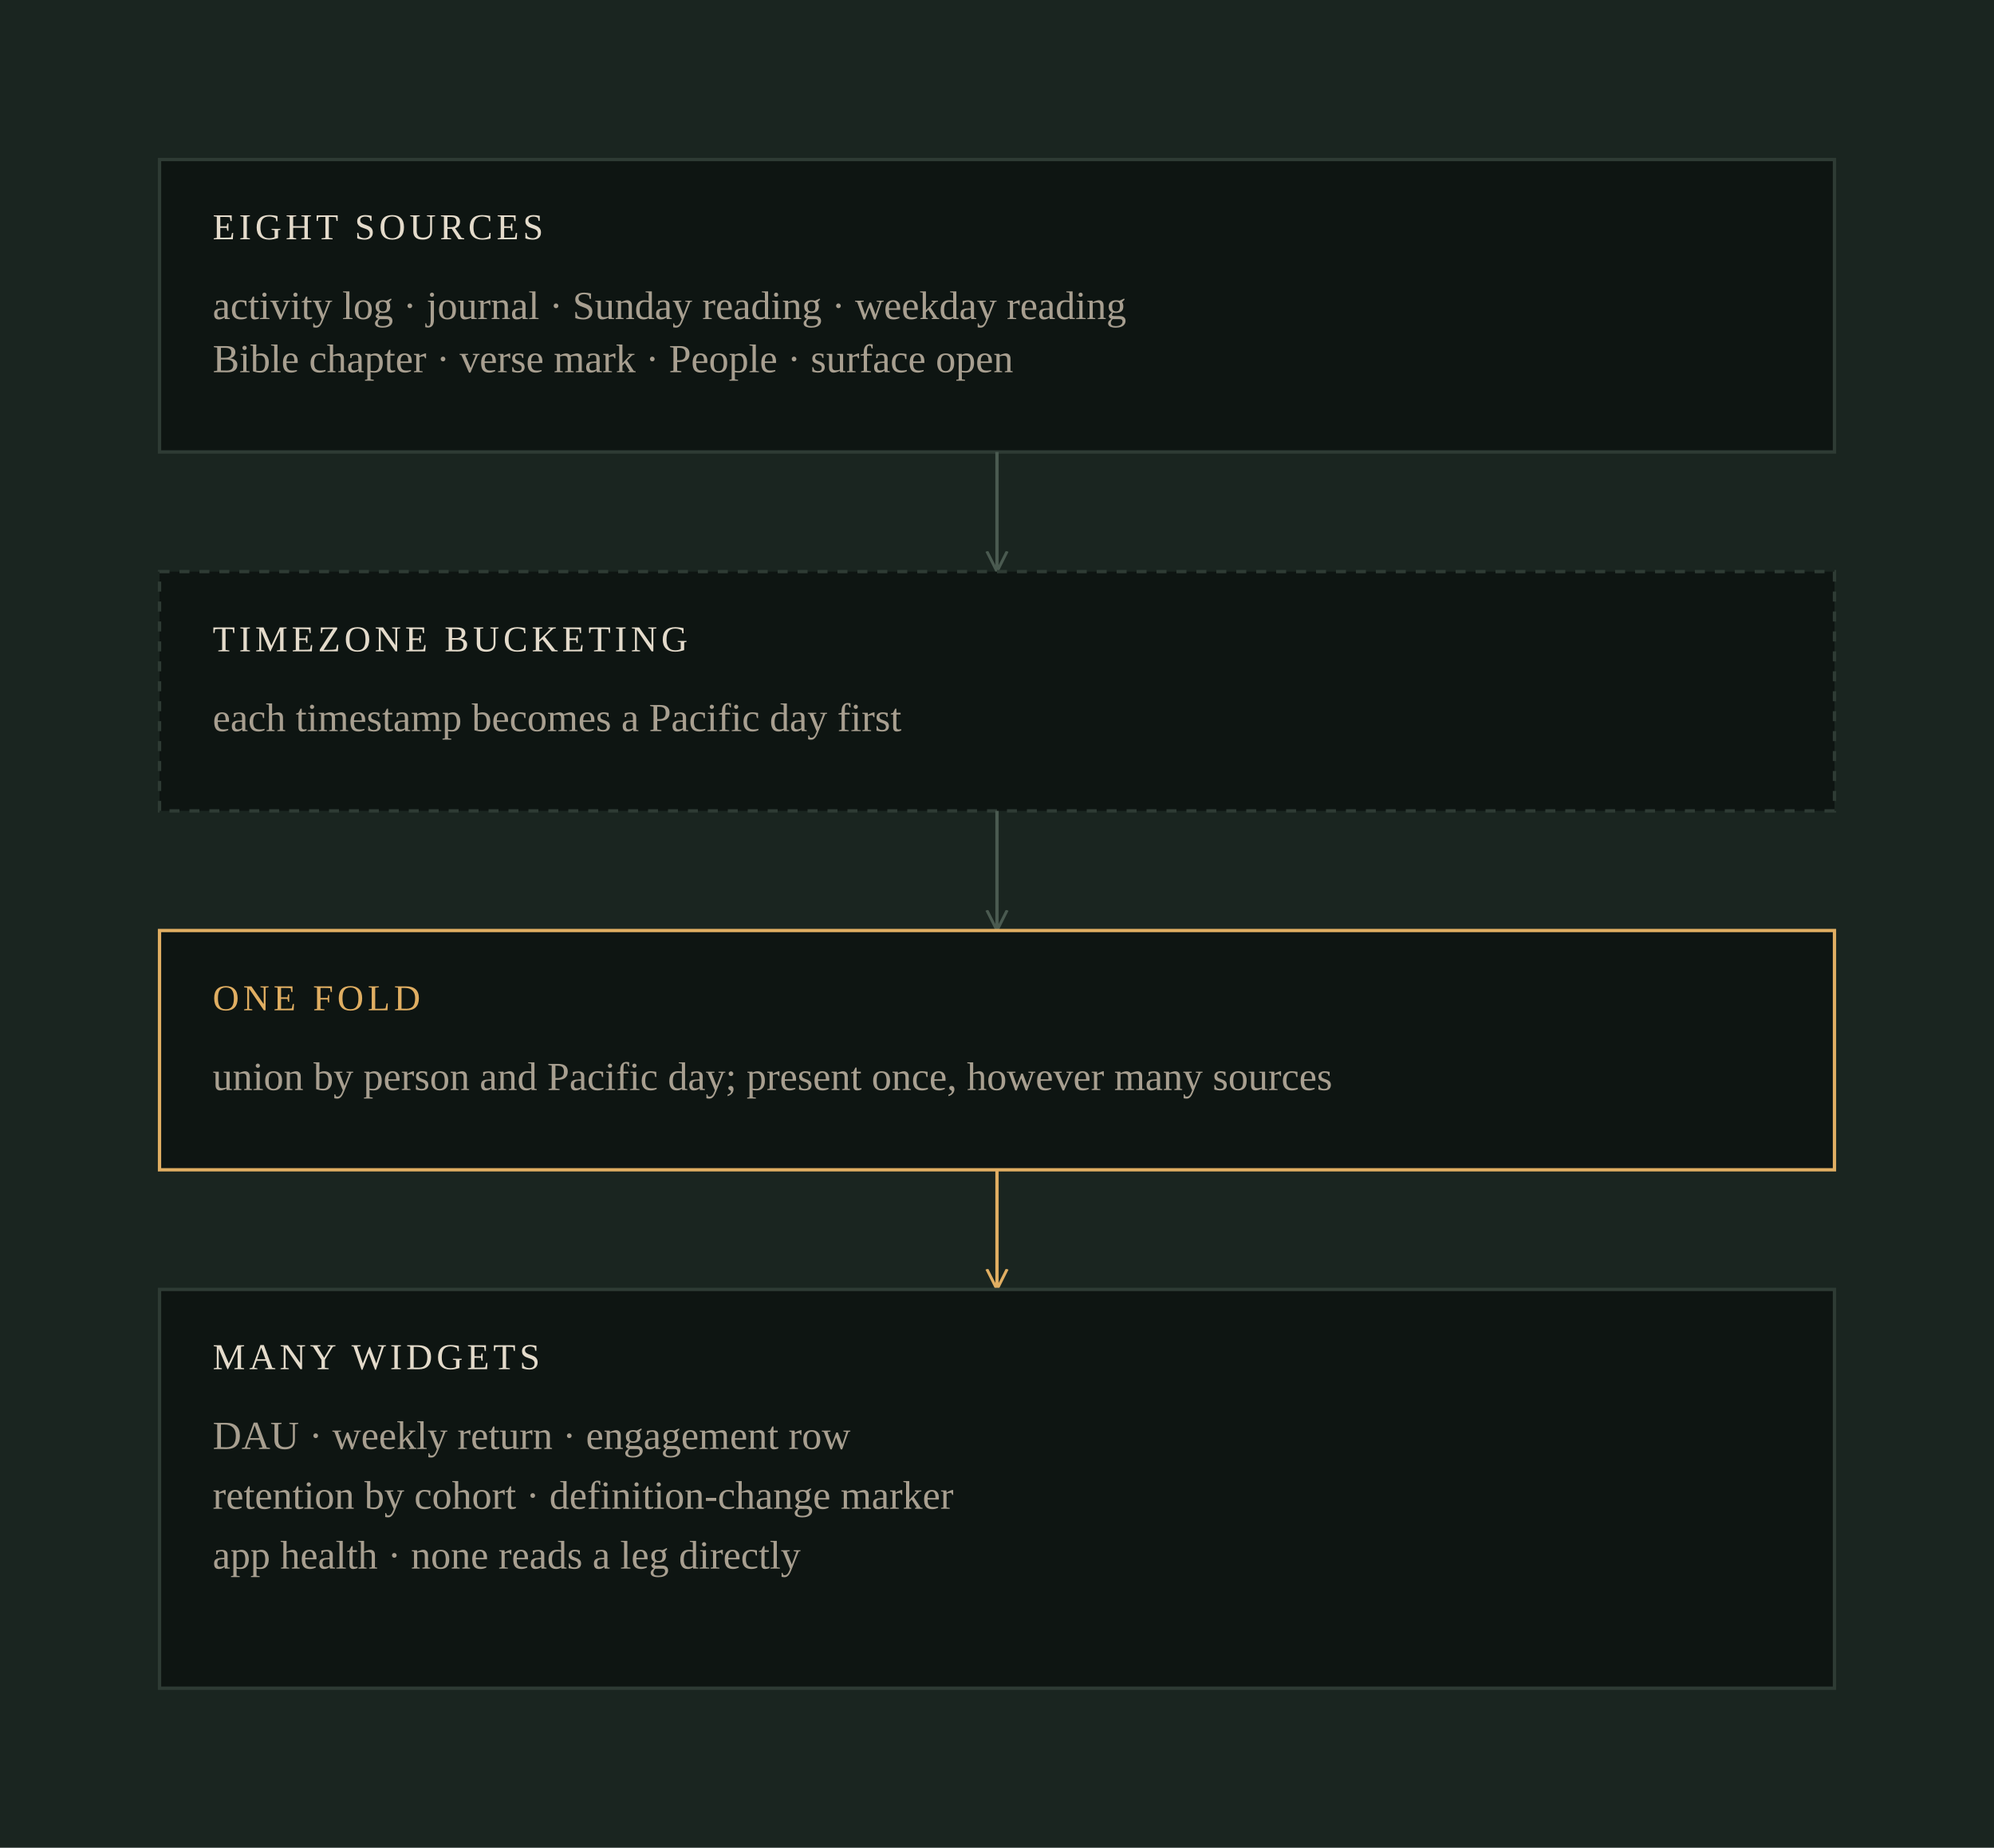
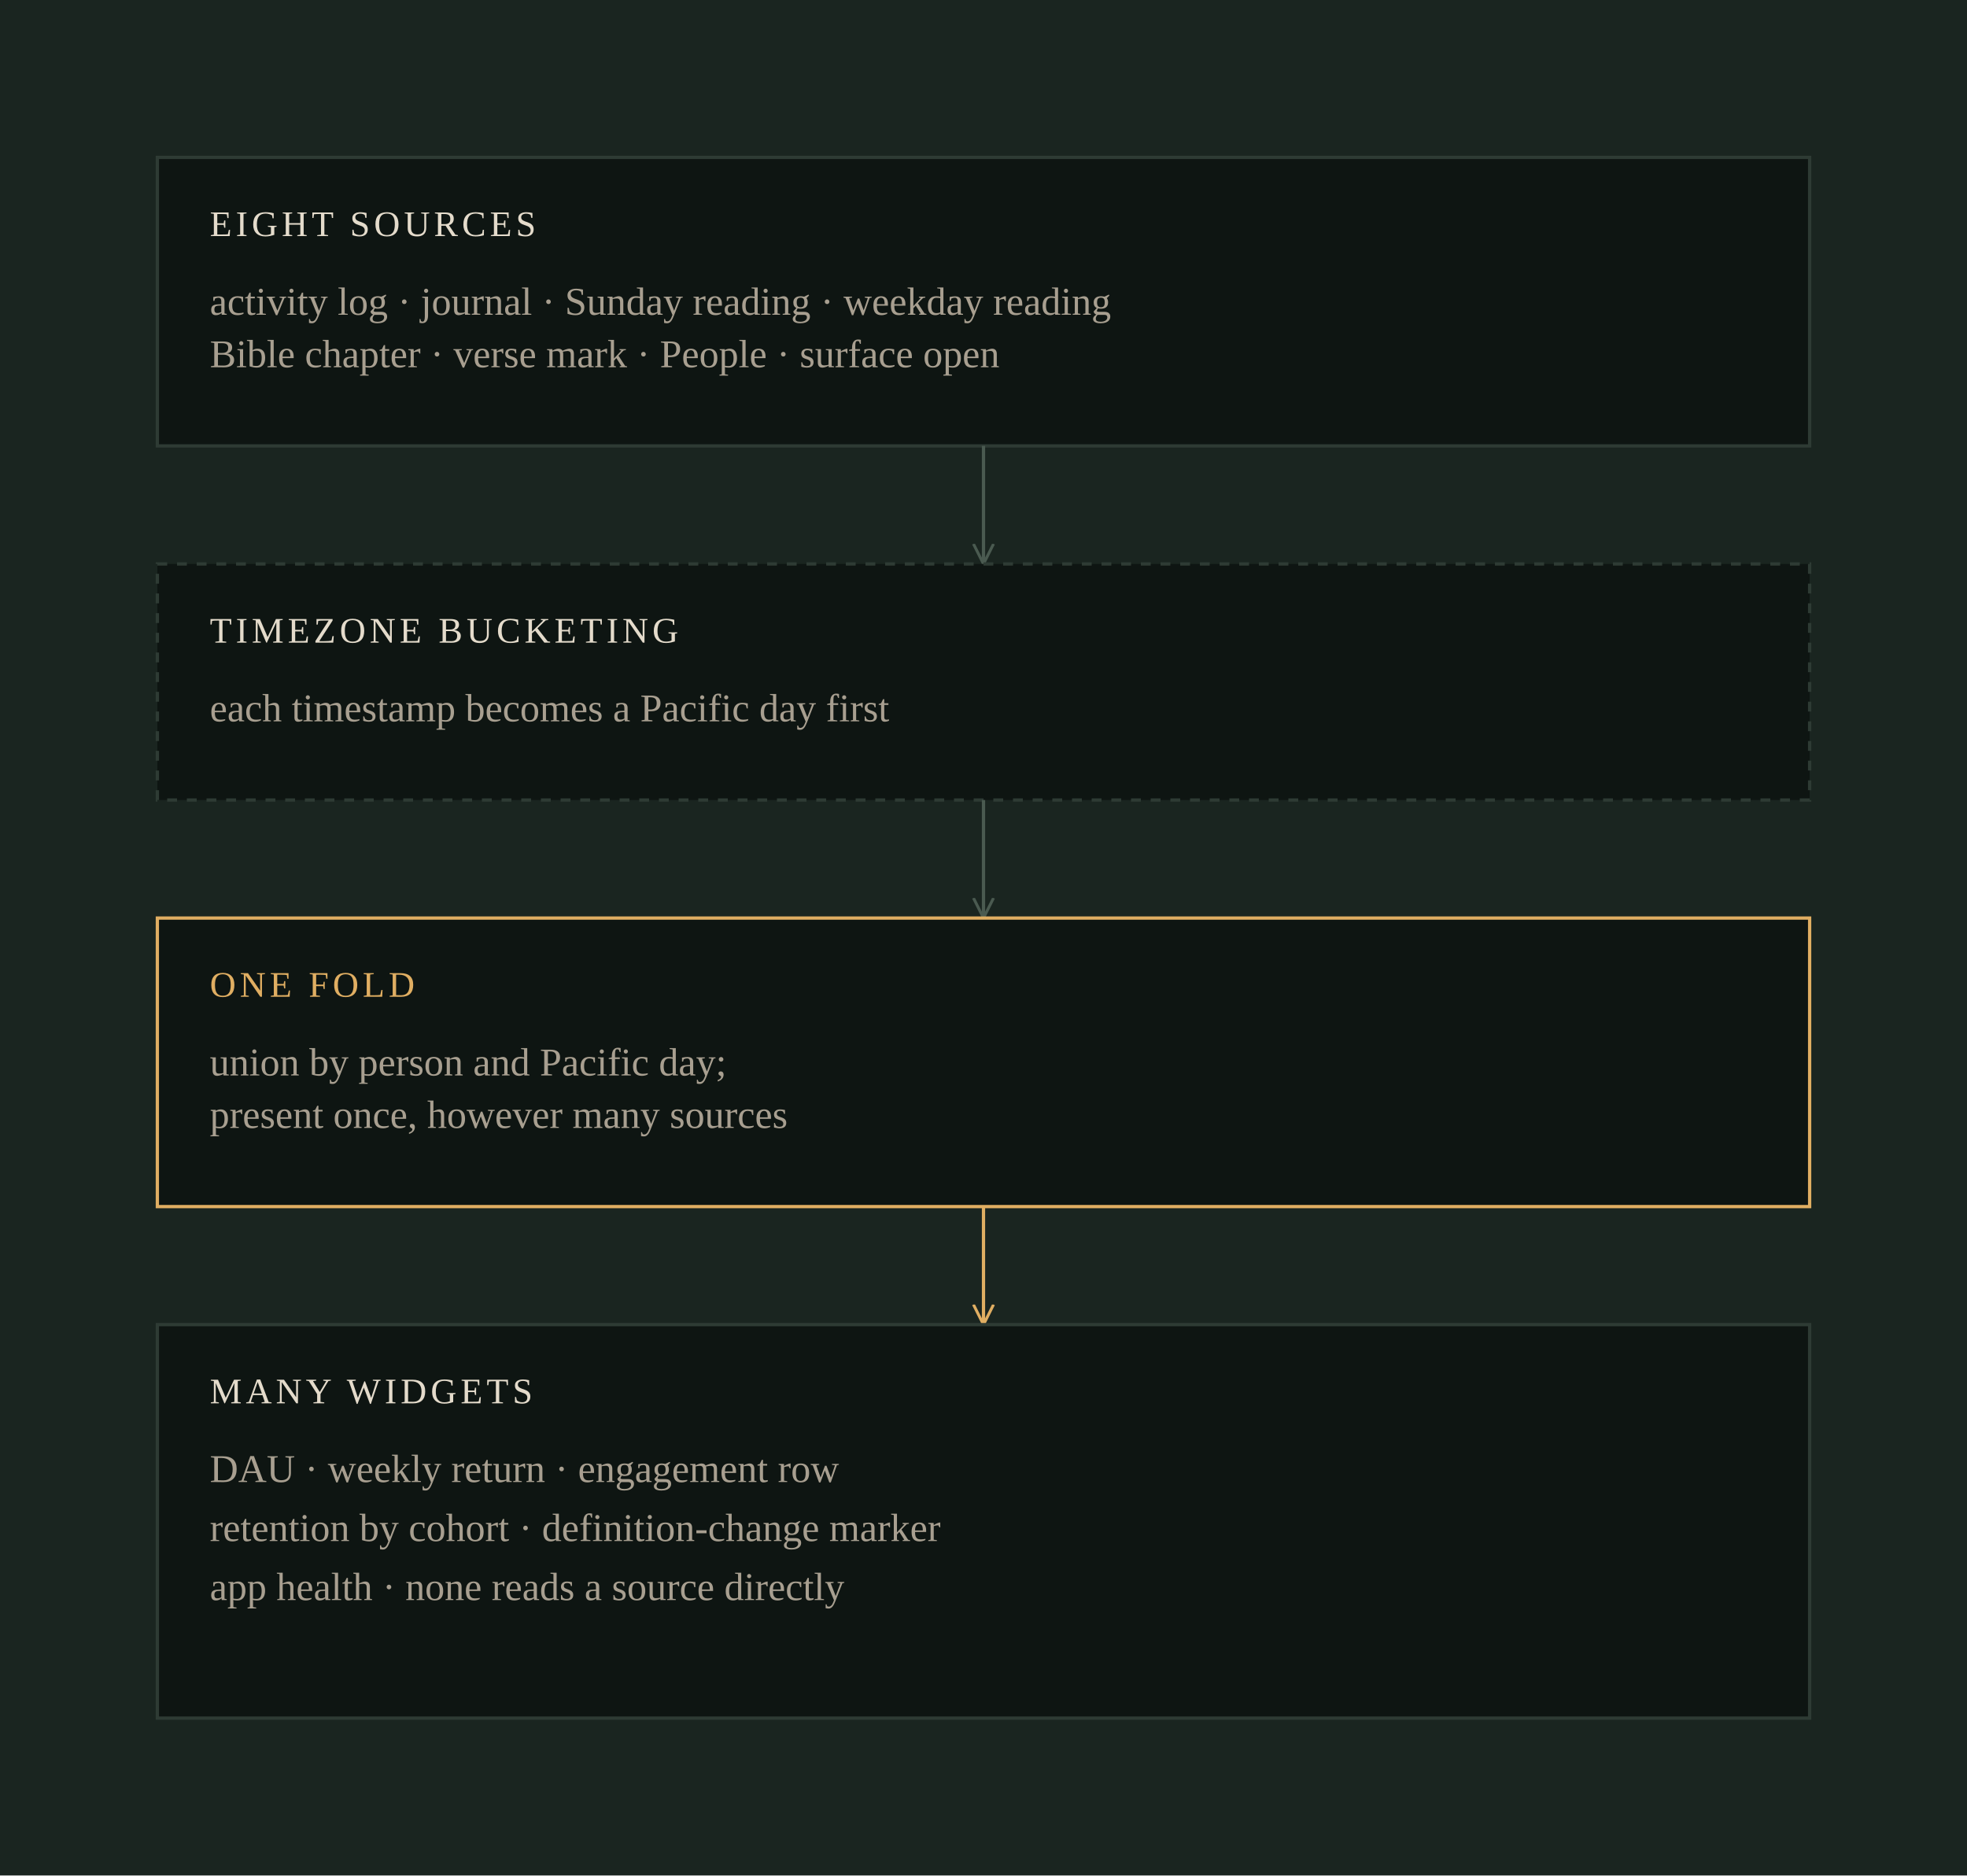
- <svg xmlns="http://www.w3.org/2000/svg" viewBox="0 0 600 556" width="600" height="556" role="img" aria-label="The presence union, stacked for the phone." font-family="var(--font-mono, 'JetBrains Mono', ui-monospace, monospace)">
+ <svg xmlns="http://www.w3.org/2000/svg" viewBox="0 0 600 572" width="600" height="572" role="img" aria-label="The presence union, stacked for the phone." font-family="var(--font-mono, 'JetBrains Mono', ui-monospace, monospace)">
  <defs>
    <marker id="presence-union-tall-a" viewBox="0 0 8 8" refX="7" refY="4" markerWidth="7" markerHeight="7" orient="auto-start-reverse">
      <path d="M0 0.5 L7 4 L0 7.5" fill="none" stroke="var(--dim-numeral, #4a5a50)" stroke-width="1" />
    </marker>
    <marker id="presence-union-tall-ab" viewBox="0 0 8 8" refX="7" refY="4" markerWidth="7" markerHeight="7" orient="auto-start-reverse">
      <path d="M0 0.5 L7 4 L0 7.5" fill="none" stroke="var(--brass, #e0ae62)" stroke-width="1" />
    </marker>
  </defs>
-   <rect width="600" height="556" fill="var(--surface, #1a2520)" />
+   <rect width="600" height="572" fill="var(--surface, #1a2520)" />
  <rect x="48" y="48" width="504" height="88" fill="var(--ground, #0e1512)" stroke="var(--rule, #2e3b34)" stroke-width="1" />
  <text x="64" y="72" font-size="11" fill="var(--text, #e4dbcb)" letter-spacing="1.2">EIGHT SOURCES</text>
  <text x="64" y="96" font-size="12" fill="var(--muted, #a89f90)">activity log · journal · Sunday reading · weekday reading</text>
  <text x="64" y="112" font-size="12" fill="var(--muted, #a89f90)">Bible chapter · verse mark · People · surface open</text>
  <line x1="300" y1="136" x2="300" y2="172" stroke="var(--dim-numeral, #4a5a50)" stroke-width="1" marker-end="url(#presence-union-tall-a)" />
  <rect x="48" y="172" width="504" height="72" fill="var(--ground, #0e1512)" stroke="var(--rule, #2e3b34)" stroke-width="1" stroke-dasharray="3 3" />
  <text x="64" y="196" font-size="11" fill="var(--text, #e4dbcb)" letter-spacing="1.2">TIMEZONE BUCKETING</text>
  <text x="64" y="220" font-size="12" fill="var(--muted, #a89f90)">each timestamp becomes a Pacific day first</text>
  <line x1="300" y1="244" x2="300" y2="280" stroke="var(--dim-numeral, #4a5a50)" stroke-width="1" marker-end="url(#presence-union-tall-a)" />
-   <rect x="48" y="280" width="504" height="72" fill="var(--ground, #0e1512)" stroke="var(--brass, #e0ae62)" stroke-width="1" />
+   <rect x="48" y="280" width="504" height="88" fill="var(--ground, #0e1512)" stroke="var(--brass, #e0ae62)" stroke-width="1" />
  <text x="64" y="304" font-size="11" fill="var(--brass, #e0ae62)" letter-spacing="1.2">ONE FOLD</text>
-   <text x="64" y="328" font-size="12" fill="var(--muted, #a89f90)">union by person and Pacific day; present once, however many sources</text>
-   <line x1="300" y1="352" x2="300" y2="388" stroke="var(--brass, #e0ae62)" stroke-width="1" marker-end="url(#presence-union-tall-ab)" />
-   <rect x="48" y="388" width="504" height="120" fill="var(--ground, #0e1512)" stroke="var(--rule, #2e3b34)" stroke-width="1" />
-   <text x="64" y="412" font-size="11" fill="var(--text, #e4dbcb)" letter-spacing="1.2">MANY WIDGETS</text>
-   <text x="64" y="436" font-size="12" fill="var(--muted, #a89f90)">DAU · weekly return · engagement row</text>
-   <text x="64" y="454" font-size="12" fill="var(--muted, #a89f90)">retention by cohort · definition-change marker</text>
-   <text x="64" y="472" font-size="12" fill="var(--muted, #a89f90)">app health · none reads a leg directly</text>
+   <text x="64" y="328" font-size="12" fill="var(--muted, #a89f90)">union by person and Pacific day;</text>
+   <text x="64" y="344" font-size="12" fill="var(--muted, #a89f90)">present once, however many sources</text>
+   <line x1="300" y1="368" x2="300" y2="404" stroke="var(--brass, #e0ae62)" stroke-width="1" marker-end="url(#presence-union-tall-ab)" />
+   <rect x="48" y="404" width="504" height="120" fill="var(--ground, #0e1512)" stroke="var(--rule, #2e3b34)" stroke-width="1" />
+   <text x="64" y="428" font-size="11" fill="var(--text, #e4dbcb)" letter-spacing="1.2">MANY WIDGETS</text>
+   <text x="64" y="452" font-size="12" fill="var(--muted, #a89f90)">DAU · weekly return · engagement row</text>
+   <text x="64" y="470" font-size="12" fill="var(--muted, #a89f90)">retention by cohort · definition-change marker</text>
+   <text x="64" y="488" font-size="12" fill="var(--muted, #a89f90)">app health · none reads a source directly</text>
</svg>
